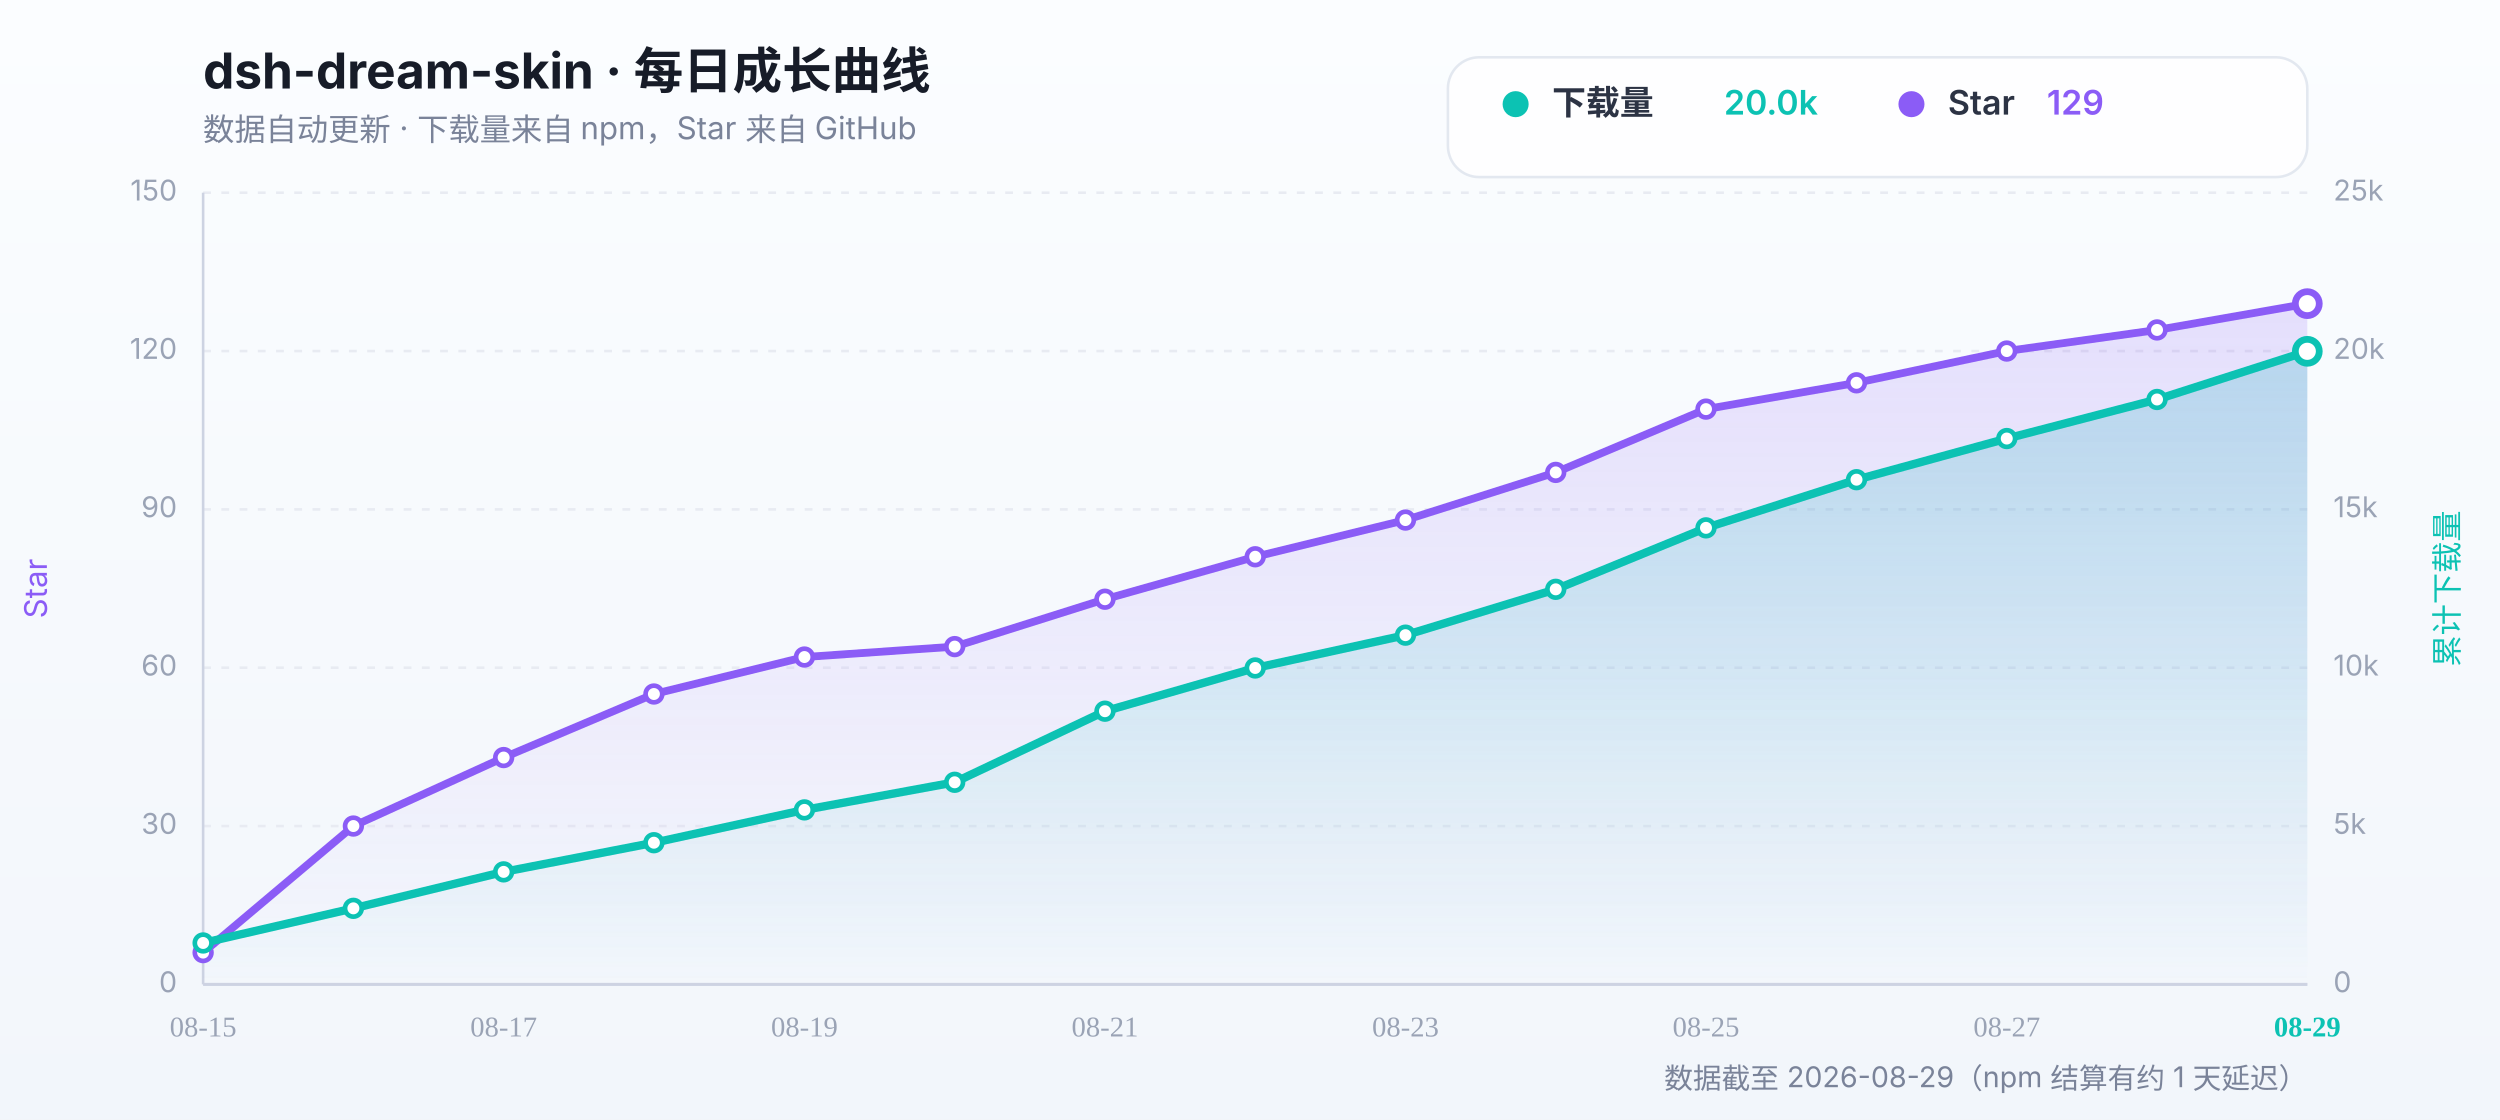
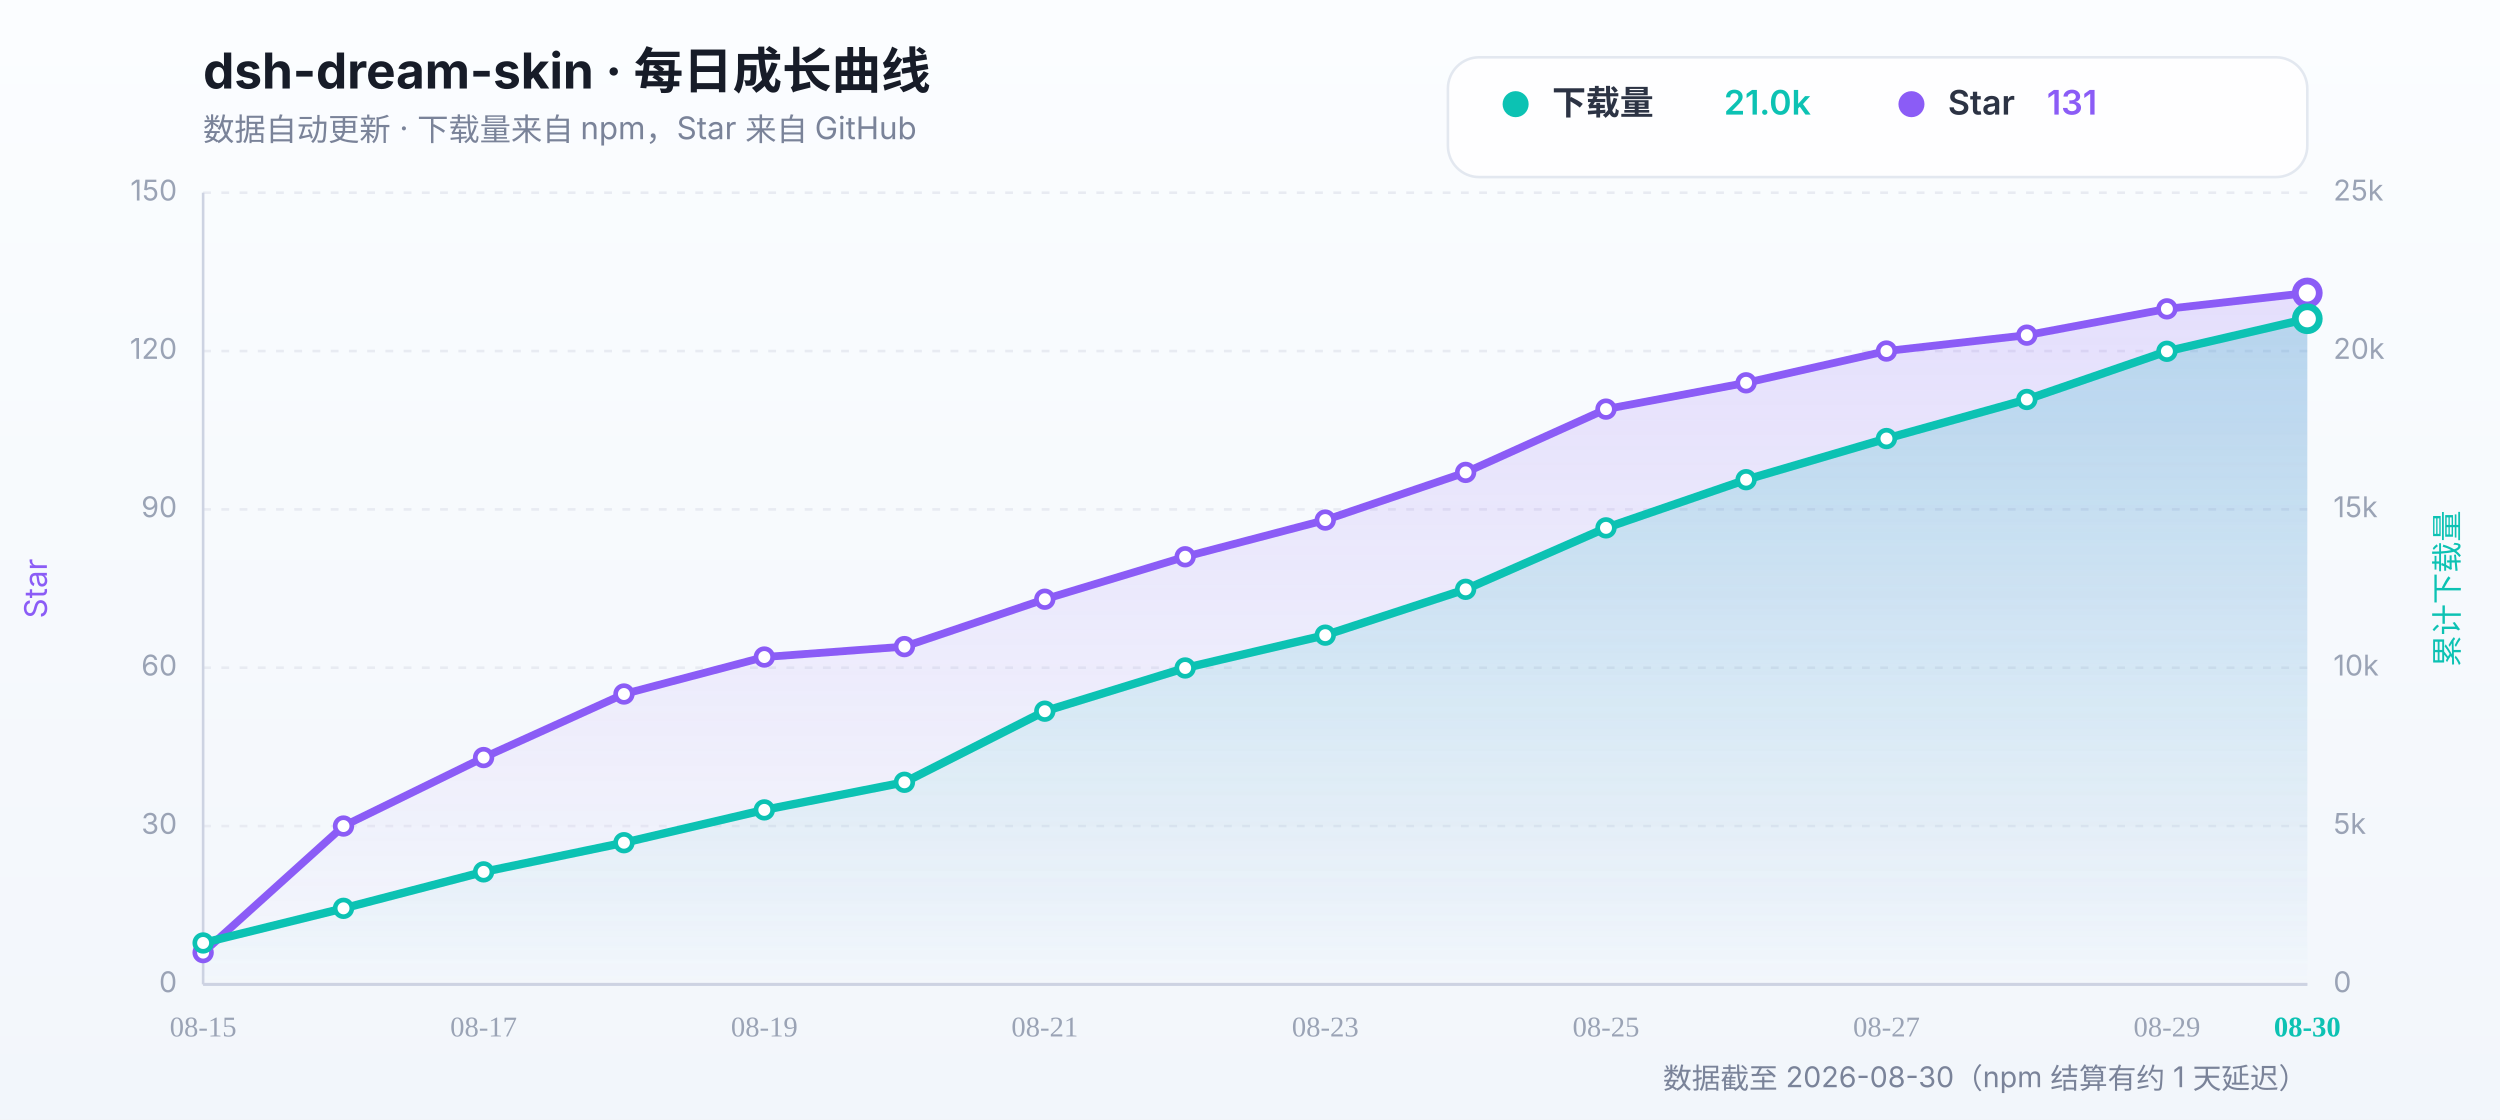
<svg xmlns="http://www.w3.org/2000/svg" width="960" height="430" viewBox="0 0 960 430" role="img" aria-label="dsh-dream-skin 每日 Star 与累计下载量双轴折线图">
  <defs>
    <linearGradient id="gradDl" x1="0" y1="0" x2="0" y2="1">
      <stop offset="0%" stop-color="#0cc2b3" stop-opacity="0.24" />
      <stop offset="100%" stop-color="#0cc2b3" stop-opacity="0" />
    </linearGradient>
    <linearGradient id="gradSt" x1="0" y1="0" x2="0" y2="1">
      <stop offset="0%" stop-color="#8b5cf6" stop-opacity="0.18" />
      <stop offset="100%" stop-color="#8b5cf6" stop-opacity="0" />
    </linearGradient>
    <linearGradient id="bgGrad" x1="0" y1="0" x2="0" y2="1">
      <stop offset="0%" stop-color="#fbfdff" />
      <stop offset="100%" stop-color="#f2f6fb" />
    </linearGradient>
  </defs>
  <rect width="960" height="430" fill="url(#bgGrad)" />
  <g font-family="system-ui,-apple-system,'Segoe UI',sans-serif">
    <text x="18" y="226" font-size="12" fill="#8b5cf6" transform="rotate(-90 18 226)" text-anchor="middle">Star</text>
    <text x="944" y="226" font-size="12" fill="#0cc2b3" transform="rotate(-90 944 226)" text-anchor="middle">累计下载量</text>
  </g>
  <text x="78" y="34" font-size="19" font-weight="700" fill="#171c28" font-family="system-ui,-apple-system,'Segoe UI',sans-serif">dsh-dream-skin · 每日成长曲线</text>
  <text x="78" y="54" font-size="12" fill="#7a8399" font-family="system-ui,-apple-system,'Segoe UI',sans-serif">数据自动更新 · 下载量来自 npm，Star 来自 GitHub</text>
  <g font-family="system-ui,-apple-system,'Segoe UI',sans-serif">
    <rect x="556" y="22" width="330" height="46" rx="12" fill="#ffffff" fill-opacity="0.72" stroke="#e3e8f0" stroke-width="1" />
    <circle cx="582" cy="40" r="5" fill="#0cc2b3" />
    <text x="596" y="44" font-size="13" font-weight="600" fill="#2c3344">下载量</text>
-     <text x="662" y="44" font-size="13" font-weight="600" fill="#0cc2b3">20.0k</text>
+     <text x="662" y="44" font-size="13" font-weight="600" fill="#0cc2b3">21.0k</text>
    <circle cx="734" cy="40" r="5" fill="#8b5cf6" />
    <text x="748" y="44" font-size="13" font-weight="600" fill="#2c3344">Star</text>
-     <text x="786" y="44" font-size="13" font-weight="600" fill="#8b5cf6">129</text>
+     <text x="786" y="44" font-size="13" font-weight="600" fill="#8b5cf6">131</text>
  </g>
  <line x1="78" y1="378.0" x2="886" y2="378.0" stroke="#d3d9e8" stroke-width="1.2" />
  <line x1="78" y1="317.2" x2="886" y2="317.2" stroke="#e8ebf2" stroke-width="1" stroke-dasharray="3 4" />
  <line x1="78" y1="256.4" x2="886" y2="256.4" stroke="#e8ebf2" stroke-width="1" stroke-dasharray="3 4" />
  <line x1="78" y1="195.6" x2="886" y2="195.6" stroke="#e8ebf2" stroke-width="1" stroke-dasharray="3 4" />
  <line x1="78" y1="134.8" x2="886" y2="134.8" stroke="#e8ebf2" stroke-width="1" stroke-dasharray="3 4" />
  <line x1="78" y1="74.0" x2="886" y2="74.0" stroke="#e8ebf2" stroke-width="1" stroke-dasharray="3 4" />
  <g font-family="system-ui,-apple-system,'Segoe UI',sans-serif">
    <text x="68" y="381.0" text-anchor="end" font-size="11" fill="#9aa3b5">0</text>
    <text x="68" y="320.2" text-anchor="end" font-size="11" fill="#9aa3b5">30</text>
    <text x="68" y="259.4" text-anchor="end" font-size="11" fill="#9aa3b5">60</text>
    <text x="68" y="198.6" text-anchor="end" font-size="11" fill="#9aa3b5">90</text>
    <text x="68" y="137.8" text-anchor="end" font-size="11" fill="#9aa3b5">120</text>
    <text x="68" y="77.0" text-anchor="end" font-size="11" fill="#9aa3b5">150</text>
    <text x="896" y="381.0" text-anchor="start" font-size="11" fill="#9aa3b5">0</text>
    <text x="896" y="320.2" text-anchor="start" font-size="11" fill="#9aa3b5">5k</text>
    <text x="896" y="259.4" text-anchor="start" font-size="11" fill="#9aa3b5">10k</text>
    <text x="896" y="198.6" text-anchor="start" font-size="11" fill="#9aa3b5">15k</text>
    <text x="896" y="137.8" text-anchor="start" font-size="11" fill="#9aa3b5">20k</text>
    <text x="896" y="77.0" text-anchor="start" font-size="11" fill="#9aa3b5">25k</text>
  </g>
  <line x1="78" y1="74" x2="78" y2="378" stroke="#cdd3e2" stroke-width="1" />
  <line x1="78" y1="378" x2="886" y2="378" stroke="#cdd3e2" stroke-width="1" />
-   <path d="M 78.0 378.0 L 78.0 362.1 L 135.7 348.8 L 193.4 334.8 L 251.1 323.6 L 308.9 311.0 L 366.6 300.4 L 424.3 273.1 L 482.0 256.5 L 539.7 243.9 L 597.4 226.3 L 655.1 202.7 L 712.9 184.2 L 770.6 168.4 L 828.3 153.4 L 886.0 134.9 L 886.0 378.0 Z" fill="url(#gradDl)" stroke="none" />
-   <path d="M 78.0 378.0 L 78.0 365.8 L 135.7 317.2 L 193.4 290.9 L 251.1 266.5 L 308.9 252.3 L 366.6 248.3 L 424.3 230.1 L 482.0 213.8 L 539.7 199.7 L 597.4 181.4 L 655.1 157.1 L 712.9 147.0 L 770.6 134.8 L 828.3 126.7 L 886.0 116.6 L 886.0 378.0 Z" fill="url(#gradSt)" stroke="none" />
-   <polyline points="78.0,365.8 135.7,317.2 193.4,290.9 251.1,266.5 308.9,252.3 366.6,248.3 424.3,230.1 482.0,213.8 539.7,199.7 597.4,181.4 655.1,157.1 712.9,147.0 770.6,134.8 828.3,126.7 886.0,116.6" fill="none" stroke="#8b5cf6" stroke-width="3" stroke-linecap="round" stroke-linejoin="round" />
+   <path d="M 78.0 378.0 L 78.0 362.1 L 131.9 348.8 L 185.7 334.8 L 239.6 323.6 L 293.5 311.0 L 347.3 300.4 L 401.2 273.1 L 455.1 256.5 L 508.9 243.9 L 562.8 226.3 L 616.7 202.7 L 670.5 184.2 L 724.4 168.4 L 778.3 153.4 L 832.1 134.9 L 886.0 122.4 L 886.0 378.0 Z" fill="url(#gradDl)" stroke="none" />
+   <path d="M 78.0 378.0 L 78.0 365.8 L 131.9 317.2 L 185.7 290.9 L 239.6 266.5 L 293.5 252.3 L 347.3 248.3 L 401.2 230.1 L 455.1 213.8 L 508.9 199.7 L 562.8 181.4 L 616.7 157.1 L 670.5 147.0 L 724.4 134.8 L 778.3 128.7 L 832.1 118.6 L 886.0 112.5 L 886.0 378.0 Z" fill="url(#gradSt)" stroke="none" />
+   <polyline points="78.0,365.8 131.9,317.2 185.7,290.9 239.6,266.5 293.5,252.3 347.3,248.3 401.2,230.1 455.1,213.8 508.9,199.7 562.8,181.4 616.7,157.1 670.5,147.0 724.4,134.8 778.3,128.7 832.1,118.6 886.0,112.5" fill="none" stroke="#8b5cf6" stroke-width="3" stroke-linecap="round" stroke-linejoin="round" />
  <circle cx="78.0" cy="365.8" r="3.2" fill="#ffffff" stroke="#8b5cf6" stroke-width="1.8" />
-   <circle cx="135.7" cy="317.2" r="3.2" fill="#ffffff" stroke="#8b5cf6" stroke-width="1.8" />
-   <circle cx="193.4" cy="290.9" r="3.2" fill="#ffffff" stroke="#8b5cf6" stroke-width="1.8" />
-   <circle cx="251.1" cy="266.5" r="3.2" fill="#ffffff" stroke="#8b5cf6" stroke-width="1.8" />
-   <circle cx="308.9" cy="252.3" r="3.2" fill="#ffffff" stroke="#8b5cf6" stroke-width="1.8" />
-   <circle cx="366.6" cy="248.3" r="3.2" fill="#ffffff" stroke="#8b5cf6" stroke-width="1.8" />
-   <circle cx="424.3" cy="230.1" r="3.2" fill="#ffffff" stroke="#8b5cf6" stroke-width="1.8" />
-   <circle cx="482.0" cy="213.8" r="3.2" fill="#ffffff" stroke="#8b5cf6" stroke-width="1.8" />
-   <circle cx="539.7" cy="199.7" r="3.2" fill="#ffffff" stroke="#8b5cf6" stroke-width="1.8" />
-   <circle cx="597.4" cy="181.4" r="3.2" fill="#ffffff" stroke="#8b5cf6" stroke-width="1.8" />
-   <circle cx="655.1" cy="157.1" r="3.2" fill="#ffffff" stroke="#8b5cf6" stroke-width="1.8" />
-   <circle cx="712.9" cy="147.0" r="3.2" fill="#ffffff" stroke="#8b5cf6" stroke-width="1.8" />
-   <circle cx="770.6" cy="134.8" r="3.2" fill="#ffffff" stroke="#8b5cf6" stroke-width="1.8" />
-   <circle cx="828.3" cy="126.7" r="3.2" fill="#ffffff" stroke="#8b5cf6" stroke-width="1.8" />
-   <circle cx="886.0" cy="116.6" r="4.6" fill="#ffffff" stroke="#8b5cf6" stroke-width="2.6" />
-   <polyline points="78.0,362.1 135.7,348.8 193.4,334.8 251.1,323.6 308.9,311.0 366.6,300.4 424.3,273.1 482.0,256.5 539.7,243.9 597.4,226.3 655.1,202.7 712.9,184.2 770.6,168.4 828.3,153.4 886.0,134.9" fill="none" stroke="#0cc2b3" stroke-width="3.2" stroke-linecap="round" stroke-linejoin="round" />
+   <circle cx="131.9" cy="317.2" r="3.2" fill="#ffffff" stroke="#8b5cf6" stroke-width="1.8" />
+   <circle cx="185.7" cy="290.9" r="3.2" fill="#ffffff" stroke="#8b5cf6" stroke-width="1.8" />
+   <circle cx="239.6" cy="266.5" r="3.2" fill="#ffffff" stroke="#8b5cf6" stroke-width="1.8" />
+   <circle cx="293.5" cy="252.3" r="3.2" fill="#ffffff" stroke="#8b5cf6" stroke-width="1.8" />
+   <circle cx="347.3" cy="248.3" r="3.2" fill="#ffffff" stroke="#8b5cf6" stroke-width="1.8" />
+   <circle cx="401.2" cy="230.1" r="3.2" fill="#ffffff" stroke="#8b5cf6" stroke-width="1.8" />
+   <circle cx="455.1" cy="213.8" r="3.2" fill="#ffffff" stroke="#8b5cf6" stroke-width="1.8" />
+   <circle cx="508.9" cy="199.7" r="3.2" fill="#ffffff" stroke="#8b5cf6" stroke-width="1.8" />
+   <circle cx="562.8" cy="181.4" r="3.2" fill="#ffffff" stroke="#8b5cf6" stroke-width="1.8" />
+   <circle cx="616.7" cy="157.1" r="3.2" fill="#ffffff" stroke="#8b5cf6" stroke-width="1.8" />
+   <circle cx="670.5" cy="147.0" r="3.2" fill="#ffffff" stroke="#8b5cf6" stroke-width="1.8" />
+   <circle cx="724.4" cy="134.8" r="3.2" fill="#ffffff" stroke="#8b5cf6" stroke-width="1.8" />
+   <circle cx="778.3" cy="128.7" r="3.2" fill="#ffffff" stroke="#8b5cf6" stroke-width="1.8" />
+   <circle cx="832.1" cy="118.6" r="3.2" fill="#ffffff" stroke="#8b5cf6" stroke-width="1.8" />
+   <circle cx="886.0" cy="112.5" r="4.6" fill="#ffffff" stroke="#8b5cf6" stroke-width="2.6" />
+   <polyline points="78.0,362.1 131.9,348.8 185.7,334.8 239.6,323.6 293.5,311.0 347.3,300.4 401.2,273.1 455.1,256.5 508.9,243.9 562.8,226.3 616.7,202.7 670.5,184.2 724.4,168.4 778.3,153.4 832.1,134.9 886.0,122.4" fill="none" stroke="#0cc2b3" stroke-width="3.2" stroke-linecap="round" stroke-linejoin="round" />
  <circle cx="78.0" cy="362.1" r="3.2" fill="#ffffff" stroke="#0cc2b3" stroke-width="1.8" />
-   <circle cx="135.7" cy="348.8" r="3.2" fill="#ffffff" stroke="#0cc2b3" stroke-width="1.8" />
-   <circle cx="193.4" cy="334.8" r="3.2" fill="#ffffff" stroke="#0cc2b3" stroke-width="1.8" />
-   <circle cx="251.1" cy="323.6" r="3.2" fill="#ffffff" stroke="#0cc2b3" stroke-width="1.8" />
-   <circle cx="308.9" cy="311.0" r="3.2" fill="#ffffff" stroke="#0cc2b3" stroke-width="1.8" />
-   <circle cx="366.6" cy="300.4" r="3.2" fill="#ffffff" stroke="#0cc2b3" stroke-width="1.8" />
-   <circle cx="424.3" cy="273.1" r="3.2" fill="#ffffff" stroke="#0cc2b3" stroke-width="1.8" />
-   <circle cx="482.0" cy="256.5" r="3.2" fill="#ffffff" stroke="#0cc2b3" stroke-width="1.8" />
-   <circle cx="539.7" cy="243.9" r="3.2" fill="#ffffff" stroke="#0cc2b3" stroke-width="1.8" />
-   <circle cx="597.4" cy="226.3" r="3.2" fill="#ffffff" stroke="#0cc2b3" stroke-width="1.8" />
-   <circle cx="655.1" cy="202.7" r="3.2" fill="#ffffff" stroke="#0cc2b3" stroke-width="1.8" />
-   <circle cx="712.9" cy="184.2" r="3.2" fill="#ffffff" stroke="#0cc2b3" stroke-width="1.8" />
-   <circle cx="770.6" cy="168.4" r="3.2" fill="#ffffff" stroke="#0cc2b3" stroke-width="1.8" />
-   <circle cx="828.3" cy="153.4" r="3.2" fill="#ffffff" stroke="#0cc2b3" stroke-width="1.8" />
-   <circle cx="886.0" cy="134.9" r="4.6" fill="#ffffff" stroke="#0cc2b3" stroke-width="2.6" />
+   <circle cx="131.9" cy="348.8" r="3.2" fill="#ffffff" stroke="#0cc2b3" stroke-width="1.8" />
+   <circle cx="185.7" cy="334.8" r="3.2" fill="#ffffff" stroke="#0cc2b3" stroke-width="1.8" />
+   <circle cx="239.6" cy="323.6" r="3.2" fill="#ffffff" stroke="#0cc2b3" stroke-width="1.8" />
+   <circle cx="293.5" cy="311.0" r="3.2" fill="#ffffff" stroke="#0cc2b3" stroke-width="1.8" />
+   <circle cx="347.3" cy="300.4" r="3.2" fill="#ffffff" stroke="#0cc2b3" stroke-width="1.8" />
+   <circle cx="401.2" cy="273.1" r="3.2" fill="#ffffff" stroke="#0cc2b3" stroke-width="1.8" />
+   <circle cx="455.1" cy="256.5" r="3.2" fill="#ffffff" stroke="#0cc2b3" stroke-width="1.8" />
+   <circle cx="508.9" cy="243.9" r="3.2" fill="#ffffff" stroke="#0cc2b3" stroke-width="1.8" />
+   <circle cx="562.8" cy="226.3" r="3.2" fill="#ffffff" stroke="#0cc2b3" stroke-width="1.8" />
+   <circle cx="616.7" cy="202.7" r="3.2" fill="#ffffff" stroke="#0cc2b3" stroke-width="1.8" />
+   <circle cx="670.5" cy="184.2" r="3.2" fill="#ffffff" stroke="#0cc2b3" stroke-width="1.8" />
+   <circle cx="724.4" cy="168.4" r="3.2" fill="#ffffff" stroke="#0cc2b3" stroke-width="1.8" />
+   <circle cx="778.3" cy="153.4" r="3.2" fill="#ffffff" stroke="#0cc2b3" stroke-width="1.8" />
+   <circle cx="832.1" cy="134.9" r="3.2" fill="#ffffff" stroke="#0cc2b3" stroke-width="1.8" />
+   <circle cx="886.0" cy="122.4" r="4.6" fill="#ffffff" stroke="#0cc2b3" stroke-width="2.6" />
  <text x="78.0" y="398" text-anchor="middle" font-size="11" fill="#9aa3b5">08-15</text>
-   <text x="193.4" y="398" text-anchor="middle" font-size="11" fill="#9aa3b5">08-17</text>
-   <text x="308.9" y="398" text-anchor="middle" font-size="11" fill="#9aa3b5">08-19</text>
-   <text x="424.3" y="398" text-anchor="middle" font-size="11" fill="#9aa3b5">08-21</text>
-   <text x="539.7" y="398" text-anchor="middle" font-size="11" fill="#9aa3b5">08-23</text>
-   <text x="655.1" y="398" text-anchor="middle" font-size="11" fill="#9aa3b5">08-25</text>
-   <text x="770.6" y="398" text-anchor="middle" font-size="11" fill="#9aa3b5">08-27</text>
-   <text x="886.0" y="398" text-anchor="middle" font-size="11" fill="#0cc2b3" font-weight="600">08-29</text>
-   <text x="886" y="418" text-anchor="end" font-size="11" fill="#7a8399" font-family="system-ui,-apple-system,'Segoe UI',sans-serif">数据截至 2026-08-29（npm 结算有约 1 天延迟）</text>
+   <text x="185.7" y="398" text-anchor="middle" font-size="11" fill="#9aa3b5">08-17</text>
+   <text x="293.5" y="398" text-anchor="middle" font-size="11" fill="#9aa3b5">08-19</text>
+   <text x="401.2" y="398" text-anchor="middle" font-size="11" fill="#9aa3b5">08-21</text>
+   <text x="508.9" y="398" text-anchor="middle" font-size="11" fill="#9aa3b5">08-23</text>
+   <text x="616.7" y="398" text-anchor="middle" font-size="11" fill="#9aa3b5">08-25</text>
+   <text x="724.4" y="398" text-anchor="middle" font-size="11" fill="#9aa3b5">08-27</text>
+   <text x="832.1" y="398" text-anchor="middle" font-size="11" fill="#9aa3b5">08-29</text>
+   <text x="886.0" y="398" text-anchor="middle" font-size="11" fill="#0cc2b3" font-weight="600">08-30</text>
+   <text x="886" y="418" text-anchor="end" font-size="11" fill="#7a8399" font-family="system-ui,-apple-system,'Segoe UI',sans-serif">数据截至 2026-08-30（npm 结算有约 1 天延迟）</text>
</svg>
